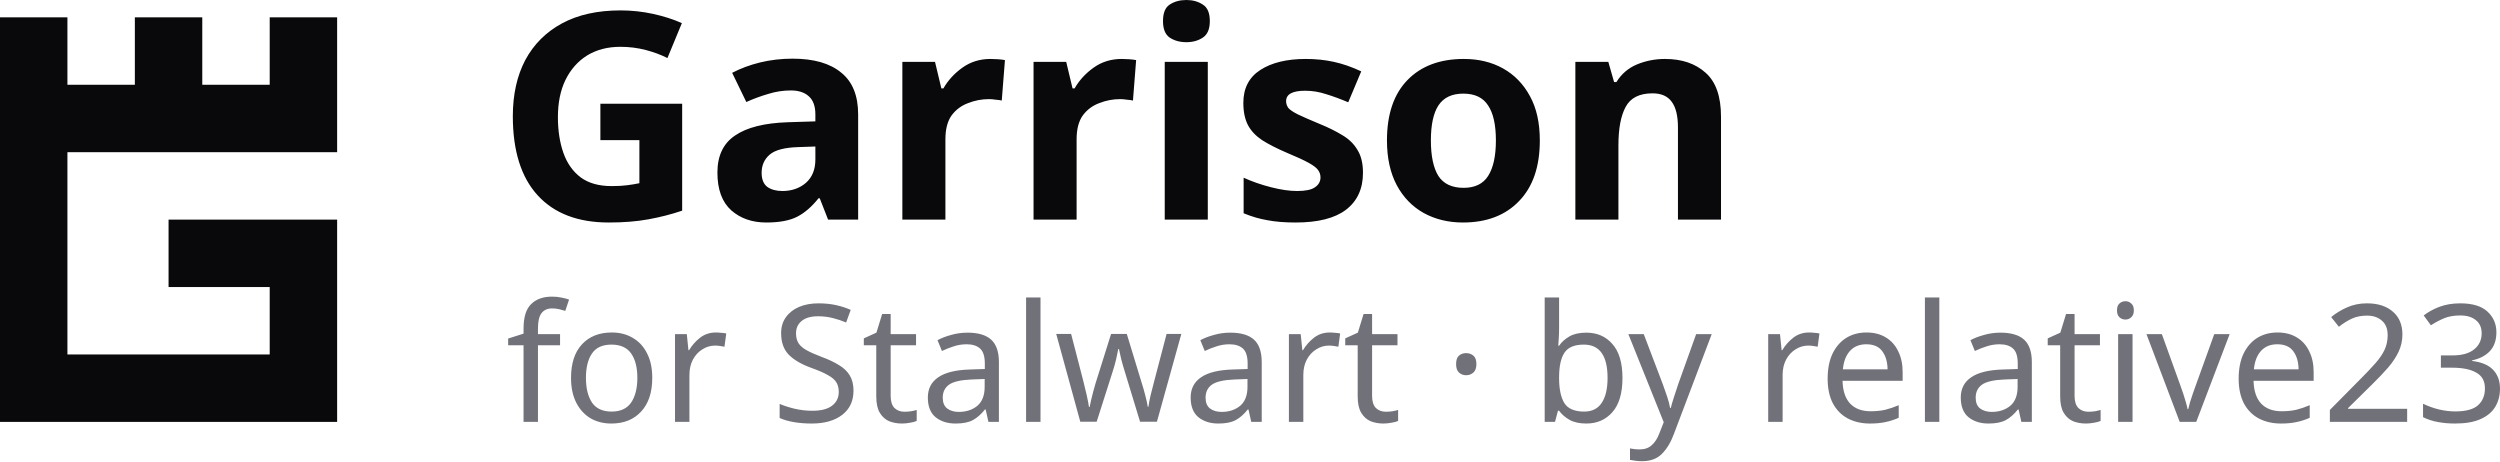
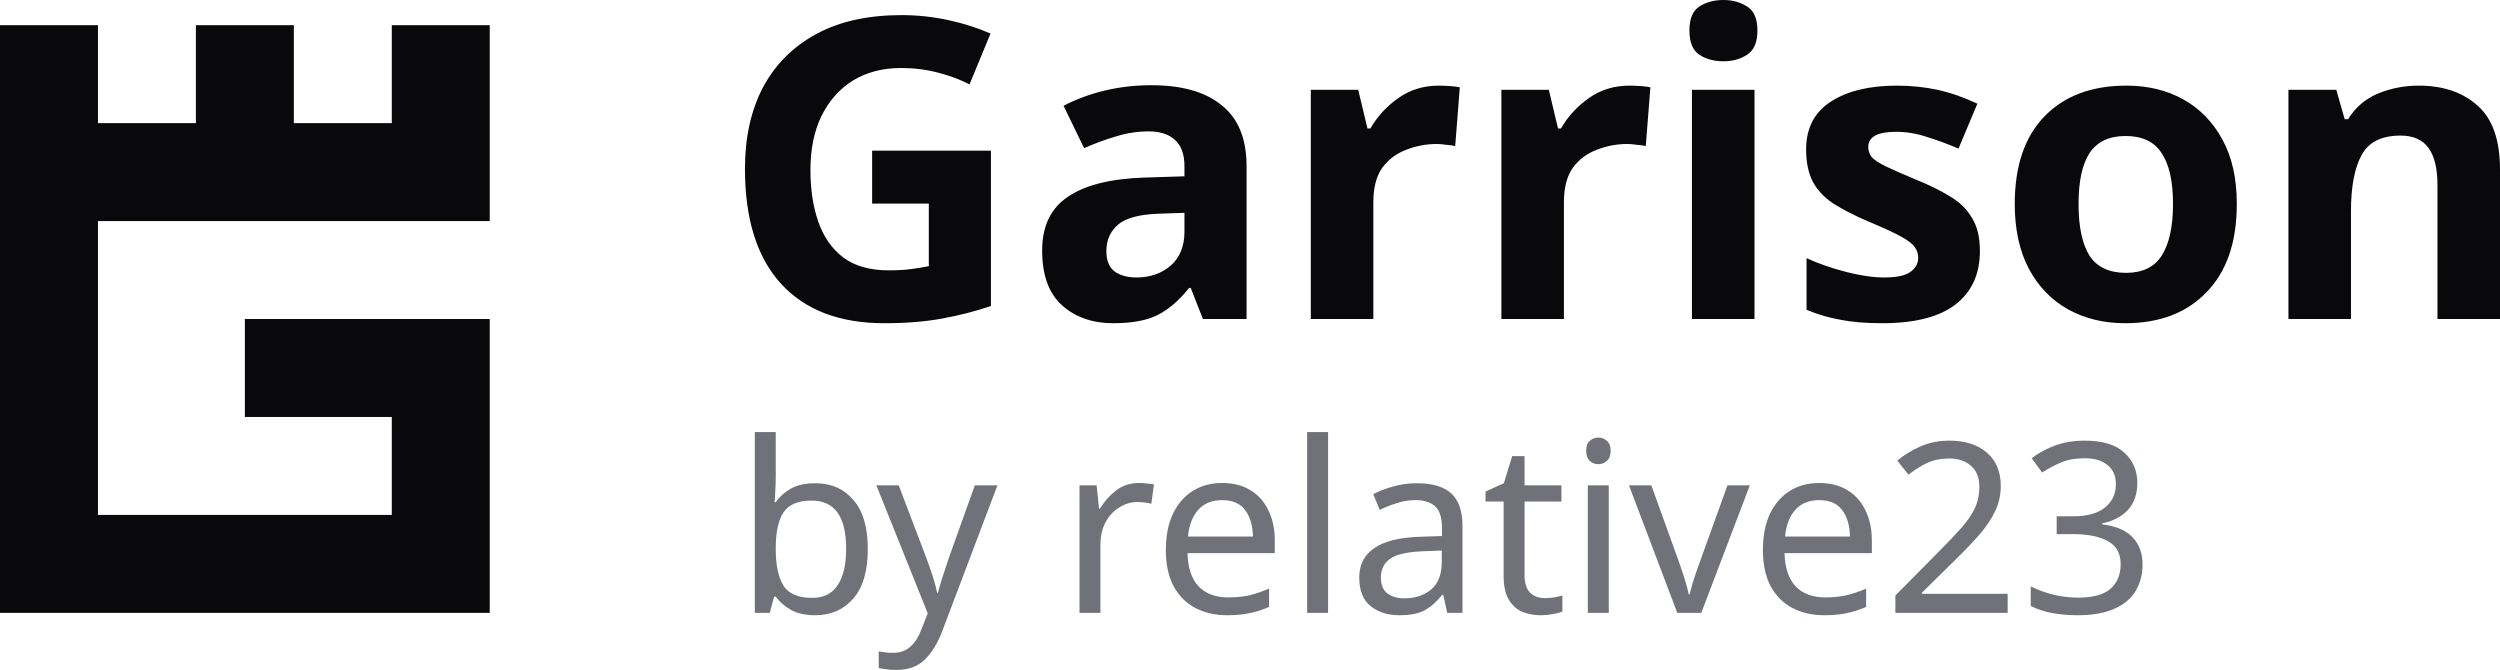
- <svg xmlns="http://www.w3.org/2000/svg" width="259.543" height="47.88" viewBox="0 0 259.543 47.88" version="1.1" id="svg2">
+ <svg xmlns="http://www.w3.org/2000/svg" width="178.67" height="47.88" viewBox="0 0 178.67 47.88" version="1.1" id="svg2">
  <defs id="defs2" />
  <path fill="#09090b" d="m 0,1.8 h 7 v 7 h 7 v -7 h 7 v 7 h 7 v -7 h 7 v 14 H 7 v 21 h 21 v -7 H 17.5 v -7 H 35 v 21 H 0 Z" id="path1" style="stroke-width:1.75" />
  <path d="m 62.33,10.77 h 8.49 v 11.1 q -1.68,0.57 -3.51,0.9 -1.8,0.33 -4.11,0.33 -4.8,0 -7.38,-2.82 -2.58,-2.82 -2.58,-8.22 0,-3.36 1.29,-5.82 1.32,-2.46 3.81,-3.81 2.49,-1.35 6.09,-1.35 1.71,0 3.36,0.36 1.65,0.36 3,0.96 l -1.5,3.63 Q 68.3,5.52 67.04,5.19 65.78,4.86 64.4,4.86 q -1.98,0 -3.45,0.9 -1.44,0.9 -2.25,2.55 -0.78,1.62 -0.78,3.84 0,2.1 0.57,3.72 0.57,1.62 1.8,2.55 1.23,0.9 3.21,0.9 0.96,0 1.62,-0.09 0.69,-0.09 1.26,-0.21 V 14.55 H 62.33 Z M 82.28,6.09 q 3.3,0 5.04,1.44 1.77,1.41 1.77,4.35 V 22.8 h -3.12 l -0.87,-2.22 h -0.12 q -1.05,1.32 -2.22,1.92 -1.17,0.6 -3.21,0.6 -2.19,0 -3.63,-1.26 -1.44,-1.29 -1.44,-3.93 0,-2.61 1.83,-3.84 1.83,-1.26 5.49,-1.38 l 2.85,-0.09 v -0.72 q 0,-1.29 -0.69,-1.89 -0.66,-0.6 -1.86,-0.6 -1.2,0 -2.34,0.36 -1.14,0.33 -2.28,0.84 l -1.47,-3.03 q 1.32,-0.69 2.91,-1.08 1.62,-0.39 3.36,-0.39 z m 0.63,9.18 q -2.16,0.06 -3,0.78 -0.84,0.72 -0.84,1.89 0,1.02 0.6,1.47 0.6,0.42 1.56,0.42 1.44,0 2.43,-0.84 0.99,-0.87 0.99,-2.43 V 15.21 Z M 102.83,6.12 q 0.33,0 0.78,0.03 0.45,0.03 0.72,0.09 l -0.33,4.2 q -0.21,-0.06 -0.63,-0.09 -0.39,-0.06 -0.69,-0.06 -1.14,0 -2.19,0.42 -1.05,0.39 -1.71,1.29 -0.63,0.9 -0.63,2.46 v 8.34 h -4.47 V 6.42 h 3.39 l 0.66,2.76 h 0.21 q 0.72,-1.26 1.98,-2.16 1.26,-0.9 2.91,-0.9 z m 13.62,0 q 0.33,0 0.78,0.03 0.45,0.03 0.72,0.09 l -0.33,4.2 q -0.21,-0.06 -0.63,-0.09 -0.39,-0.06 -0.69,-0.06 -1.14,0 -2.19,0.42 -1.05,0.39 -1.71,1.29 -0.63,0.9 -0.63,2.46 v 8.34 h -4.47 V 6.42 h 3.39 l 0.66,2.76 h 0.21 q 0.72,-1.26 1.98,-2.16 1.26,-0.9 2.91,-0.9 z M 123.17,0 q 0.99,0 1.71,0.48 0.72,0.45 0.72,1.71 0,1.23 -0.72,1.71 -0.72,0.48 -1.71,0.48 -1.02,0 -1.74,-0.48 -0.69,-0.48 -0.69,-1.71 0,-1.26 0.69,-1.71 0.72,-0.48 1.74,-0.48 z m 2.22,6.42 V 22.8 h -4.47 V 6.42 Z m 16.11,11.52 q 0,2.49 -1.77,3.84 -1.74,1.32 -5.22,1.32 -1.71,0 -2.94,-0.24 -1.23,-0.21 -2.46,-0.72 v -3.69 q 1.32,0.6 2.85,0.99 1.53,0.39 2.7,0.39 1.32,0 1.86,-0.39 0.57,-0.39 0.57,-1.02 0,-0.42 -0.24,-0.75 -0.21,-0.33 -0.96,-0.75 -0.75,-0.42 -2.34,-1.08 -1.53,-0.66 -2.52,-1.29 -0.99,-0.66 -1.47,-1.56 -0.48,-0.93 -0.48,-2.31 0,-2.28 1.77,-3.42 1.77,-1.14 4.71,-1.14 1.53,0 2.91,0.3 1.38,0.3 2.85,0.99 l -1.35,3.21 q -1.2,-0.51 -2.28,-0.84 -1.08,-0.36 -2.19,-0.36 -1.98,0 -1.98,1.08 0,0.39 0.24,0.72 0.27,0.3 0.99,0.66 0.75,0.36 2.19,0.96 1.41,0.57 2.43,1.2 1.02,0.6 1.56,1.53 0.57,0.9 0.57,2.37 z m 18.36,-3.36 q 0,4.08 -2.16,6.3 -2.13,2.22 -5.82,2.22 -2.28,0 -4.08,-0.99 -1.77,-0.99 -2.79,-2.88 -1.02,-1.92 -1.02,-4.65 0,-4.08 2.13,-6.27 2.13,-2.19 5.85,-2.19 2.31,0 4.08,0.99 1.77,0.99 2.79,2.88 1.02,1.86 1.02,4.59 z m -11.31,0 q 0,2.43 0.78,3.69 0.81,1.23 2.61,1.23 1.77,0 2.55,-1.23 0.81,-1.26 0.81,-3.69 0,-2.43 -0.81,-3.63 -0.78,-1.23 -2.58,-1.23 -1.77,0 -2.58,1.23 -0.78,1.2 -0.78,3.63 z m 24.3,-8.46 q 2.64,0 4.23,1.44 1.59,1.41 1.59,4.56 V 22.8 h -4.47 v -9.57 q 0,-1.77 -0.63,-2.64 -0.63,-0.9 -2.01,-0.9 -2.04,0 -2.79,1.41 -0.75,1.38 -0.75,3.99 v 7.71 h -4.47 V 6.42 h 3.42 l 0.6,2.1 h 0.24 q 0.78,-1.26 2.13,-1.83 1.38,-0.57 2.91,-0.57 z" id="text1" style="font-weight:700;font-size:30px;font-family:'Noto Sans';fill:#09090b" aria-label="Garrison" />
-   <path d="M 58.144,35.844 H 55.849 V 43.8 h -1.496 v -7.956 h -1.598 v -0.697 l 1.598,-0.51 V 34.11 q 0,-1.768 0.782,-2.533 0.782,-0.782 2.176,-0.782 0.544,0 0.986,0.102 0.459,0.085 0.782,0.204 l -0.391,1.173 q -0.272,-0.085 -0.629,-0.17 -0.357,-0.085 -0.731,-0.085 -0.748,0 -1.122,0.51 -0.357,0.493 -0.357,1.564 v 0.595 h 2.295 z m 9.571,3.383 q 0,2.261 -1.156,3.502 -1.139,1.241 -3.094,1.241 -1.207,0 -2.159,-0.544 -0.935,-0.561 -1.479,-1.615 -0.544,-1.071 -0.544,-2.584 0,-2.261 1.139,-3.485 1.139,-1.224 3.094,-1.224 1.241,0 2.176,0.561 0.952,0.544 1.479,1.598 0.544,1.037 0.544,2.55 z m -6.885,0 q 0,1.615 0.629,2.567 0.646,0.935 2.04,0.935 1.377,0 2.023,-0.935 0.646,-0.952 0.646,-2.567 0,-1.615 -0.646,-2.533 -0.646,-0.918 -2.04,-0.918 -1.394,0 -2.023,0.918 -0.629,0.918 -0.629,2.533 z M 74.328,34.518 q 0.255,0 0.544,0.034 0.306,0.017 0.527,0.068 l -0.187,1.377 q -0.221,-0.051 -0.493,-0.085 -0.255,-0.034 -0.493,-0.034 -0.697,0 -1.309,0.391 -0.612,0.374 -0.986,1.071 -0.357,0.68 -0.357,1.598 V 43.8 h -1.496 v -9.112 h 1.224 l 0.17,1.666 h 0.068 q 0.442,-0.748 1.139,-1.292 0.697,-0.544 1.649,-0.544 z m 14.28,6.035 q 0,1.615 -1.173,2.516 -1.173,0.901 -3.162,0.901 -1.02,0 -1.887,-0.153 -0.867,-0.153 -1.445,-0.425 V 41.93 q 0.612,0.272 1.513,0.493 0.918,0.221 1.887,0.221 1.36,0 2.04,-0.527 0.697,-0.527 0.697,-1.428 0,-0.595 -0.255,-1.003 -0.255,-0.408 -0.884,-0.748 -0.612,-0.357 -1.717,-0.748 -1.547,-0.561 -2.346,-1.377 -0.782,-0.816 -0.782,-2.227 0,-0.969 0.493,-1.649 0.493,-0.697 1.36,-1.071 0.884,-0.374 2.023,-0.374 1.003,0 1.836,0.187 0.833,0.187 1.513,0.493 l -0.476,1.309 q -0.629,-0.272 -1.377,-0.459 -0.731,-0.187 -1.53,-0.187 -1.139,0 -1.717,0.493 -0.578,0.476 -0.578,1.275 0,0.612 0.255,1.02 0.255,0.408 0.833,0.731 0.578,0.323 1.564,0.697 1.071,0.391 1.802,0.85 0.748,0.442 1.122,1.071 0.391,0.629 0.391,1.581 z m 5.287,2.193 q 0.34,0 0.697,-0.051 0.357,-0.068 0.578,-0.136 v 1.139 q -0.238,0.119 -0.68,0.187 -0.442,0.085 -0.85,0.085 -0.714,0 -1.326,-0.238 -0.595,-0.255 -0.969,-0.867 -0.374,-0.612 -0.374,-1.717 v -5.304 h -1.292 V 35.13 l 1.309,-0.595 0.595,-1.938 h 0.884 v 2.091 h 2.635 v 1.156 h -2.635 v 5.27 q 0,0.833 0.391,1.241 0.408,0.391 1.037,0.391 z m 6.545,-8.211 q 1.666,0 2.465,0.731 0.799,0.731 0.799,2.329 V 43.8 h -1.088 l -0.289,-1.292 h -0.068 q -0.595,0.748 -1.258,1.105 -0.646,0.357 -1.802,0.357 -1.241,0 -2.057,-0.646 -0.816,-0.663 -0.816,-2.057 0,-1.36 1.071,-2.091 1.071,-0.748 3.298,-0.816 l 1.547,-0.051 v -0.544 q 0,-1.139 -0.493,-1.581 -0.493,-0.442 -1.394,-0.442 -0.714,0 -1.36,0.221 -0.646,0.204 -1.207,0.476 l -0.459,-1.122 q 0.595,-0.323 1.411,-0.544 0.816,-0.238 1.7,-0.238 z m 0.442,4.862 q -1.7,0.068 -2.363,0.544 -0.646,0.476 -0.646,1.343 0,0.765 0.459,1.122 0.476,0.357 1.207,0.357 1.156,0 1.921,-0.629 0.765,-0.646 0.765,-1.972 v -0.816 z m 7.14,4.403 h -1.496 V 30.88 h 1.496 z m 8.772,-5.151 q -0.221,-0.697 -0.391,-1.36 -0.153,-0.68 -0.238,-1.054 h -0.068 q -0.068,0.374 -0.221,1.054 -0.153,0.663 -0.391,1.377 l -1.632,5.117 h -1.7 l -2.499,-9.112 h 1.547 l 1.258,4.862 q 0.187,0.731 0.357,1.479 0.17,0.748 0.238,1.241 h 0.068 q 0.068,-0.289 0.153,-0.714 0.102,-0.425 0.221,-0.884 0.119,-0.476 0.238,-0.85 l 1.615,-5.134 h 1.632 l 1.564,5.134 q 0.187,0.578 0.357,1.258 0.187,0.68 0.255,1.173 h 0.068 q 0.051,-0.425 0.221,-1.173 0.187,-0.748 0.391,-1.53 l 1.275,-4.862 h 1.53 l -2.533,9.112 h -1.751 z m 10.931,-4.114 q 1.666,0 2.465,0.731 0.799,0.731 0.799,2.329 V 43.8 h -1.088 l -0.289,-1.292 h -0.068 q -0.595,0.748 -1.258,1.105 -0.646,0.357 -1.802,0.357 -1.241,0 -2.057,-0.646 -0.816,-0.663 -0.816,-2.057 0,-1.36 1.071,-2.091 1.071,-0.748 3.298,-0.816 l 1.547,-0.051 v -0.544 q 0,-1.139 -0.493,-1.581 -0.493,-0.442 -1.394,-0.442 -0.714,0 -1.36,0.221 -0.646,0.204 -1.207,0.476 l -0.459,-1.122 q 0.595,-0.323 1.411,-0.544 0.816,-0.238 1.7,-0.238 z m 0.442,4.862 q -1.7,0.068 -2.363,0.544 -0.646,0.476 -0.646,1.343 0,0.765 0.459,1.122 0.476,0.357 1.207,0.357 1.156,0 1.921,-0.629 0.765,-0.646 0.765,-1.972 v -0.816 z m 9.894,-4.879 q 0.255,0 0.544,0.034 0.306,0.017 0.527,0.068 l -0.187,1.377 q -0.221,-0.051 -0.493,-0.085 -0.255,-0.034 -0.493,-0.034 -0.697,0 -1.309,0.391 -0.612,0.374 -0.986,1.071 -0.357,0.68 -0.357,1.598 V 43.8 h -1.496 v -9.112 h 1.224 l 0.17,1.666 h 0.068 q 0.442,-0.748 1.139,-1.292 0.697,-0.544 1.649,-0.544 z m 5.814,8.228 q 0.34,0 0.697,-0.051 0.357,-0.068 0.578,-0.136 v 1.139 q -0.238,0.119 -0.68,0.187 -0.442,0.085 -0.85,0.085 -0.714,0 -1.326,-0.238 -0.595,-0.255 -0.969,-0.867 -0.374,-0.612 -0.374,-1.717 v -5.304 h -1.292 V 35.13 l 1.309,-0.595 0.595,-1.938 h 0.884 v 2.091 h 2.635 v 1.156 h -2.635 v 5.27 q 0,0.833 0.391,1.241 0.408,0.391 1.037,0.391 z m 7.293,-4.947 q 0,-0.629 0.306,-0.884 0.306,-0.255 0.731,-0.255 0.442,0 0.748,0.255 0.323,0.255 0.323,0.884 0,0.612 -0.323,0.884 -0.306,0.272 -0.748,0.272 -0.425,0 -0.731,-0.272 -0.306,-0.272 -0.306,-0.884 z m 10.693,-3.774 q 0,0.578 -0.034,1.088 -0.017,0.493 -0.051,0.782 h 0.085 q 0.391,-0.578 1.071,-0.969 0.68,-0.391 1.751,-0.391 1.7,0 2.72,1.19 1.037,1.173 1.037,3.519 0,2.346 -1.037,3.536 -1.037,1.19 -2.72,1.19 -1.071,0 -1.751,-0.391 -0.68,-0.391 -1.071,-0.935 h -0.119 l -0.306,1.156 h -1.071 V 30.88 h 1.496 z m 2.567,1.751 q -1.445,0 -2.006,0.833 -0.561,0.833 -0.561,2.584 v 0.068 q 0,1.683 0.544,2.584 0.561,0.884 2.057,0.884 1.224,0 1.819,-0.901 0.612,-0.901 0.612,-2.601 0,-3.451 -2.465,-3.451 z m 4.624,-1.088 h 1.598 l 1.972,5.185 q 0.255,0.68 0.459,1.309 0.204,0.612 0.306,1.173 h 0.068 q 0.102,-0.425 0.323,-1.105 0.221,-0.697 0.459,-1.394 l 1.853,-5.168 h 1.615 l -3.927,10.37 q -0.476,1.292 -1.241,2.057 -0.748,0.765 -2.074,0.765 -0.408,0 -0.714,-0.051 -0.306,-0.034 -0.527,-0.085 v -1.19 q 0.187,0.034 0.442,0.068 0.272,0.034 0.561,0.034 0.782,0 1.258,-0.442 0.493,-0.442 0.765,-1.173 l 0.476,-1.207 z M 187.82,34.518 q 0.255,0 0.544,0.034 0.306,0.017 0.527,0.068 l -0.187,1.377 q -0.221,-0.051 -0.493,-0.085 -0.255,-0.034 -0.493,-0.034 -0.697,0 -1.309,0.391 -0.612,0.374 -0.986,1.071 -0.357,0.68 -0.357,1.598 V 43.8 h -1.496 v -9.112 h 1.224 l 0.17,1.666 h 0.068 q 0.442,-0.748 1.139,-1.292 0.697,-0.544 1.649,-0.544 z m 5.95,0 q 1.173,0 2.006,0.51 0.85,0.51 1.292,1.445 0.459,0.918 0.459,2.159 v 0.901 h -6.239 q 0.034,1.547 0.782,2.363 0.765,0.799 2.125,0.799 0.867,0 1.53,-0.153 0.68,-0.17 1.394,-0.476 v 1.309 q -0.697,0.306 -1.377,0.442 -0.68,0.153 -1.615,0.153 -1.292,0 -2.295,-0.527 -0.986,-0.527 -1.547,-1.564 -0.544,-1.054 -0.544,-2.567 0,-1.496 0.493,-2.567 0.51,-1.071 1.411,-1.649 0.918,-0.578 2.125,-0.578 z m -0.017,1.224 q -1.071,0 -1.7,0.697 -0.612,0.68 -0.731,1.904 h 4.641 q -0.017,-1.156 -0.544,-1.87 -0.527,-0.731 -1.666,-0.731 z m 7.582,8.058 h -1.496 V 30.88 h 1.496 z m 6.341,-9.265 q 1.666,0 2.465,0.731 0.799,0.731 0.799,2.329 V 43.8 h -1.088 l -0.289,-1.292 h -0.068 q -0.595,0.748 -1.258,1.105 -0.646,0.357 -1.802,0.357 -1.241,0 -2.057,-0.646 -0.816,-0.663 -0.816,-2.057 0,-1.36 1.071,-2.091 1.071,-0.748 3.298,-0.816 l 1.547,-0.051 v -0.544 q 0,-1.139 -0.493,-1.581 -0.493,-0.442 -1.394,-0.442 -0.714,0 -1.36,0.221 -0.646,0.204 -1.207,0.476 l -0.459,-1.122 q 0.595,-0.323 1.411,-0.544 0.816,-0.238 1.7,-0.238 z m 0.442,4.862 q -1.7,0.068 -2.363,0.544 -0.646,0.476 -0.646,1.343 0,0.765 0.459,1.122 0.476,0.357 1.207,0.357 1.156,0 1.921,-0.629 0.765,-0.646 0.765,-1.972 v -0.816 z m 8.687,3.349 q 0.34,0 0.697,-0.051 0.357,-0.068 0.578,-0.136 v 1.139 q -0.238,0.119 -0.68,0.187 -0.442,0.085 -0.85,0.085 -0.714,0 -1.326,-0.238 -0.595,-0.255 -0.969,-0.867 -0.374,-0.612 -0.374,-1.717 v -5.304 h -1.292 V 35.13 l 1.309,-0.595 0.595,-1.938 h 0.884 v 2.091 h 2.635 v 1.156 h -2.635 v 5.27 q 0,0.833 0.391,1.241 0.408,0.391 1.037,0.391 z m 3.859,-11.475 q 0.34,0 0.595,0.238 0.272,0.221 0.272,0.714 0,0.476 -0.272,0.714 -0.255,0.238 -0.595,0.238 -0.374,0 -0.629,-0.238 -0.255,-0.238 -0.255,-0.714 0,-0.493 0.255,-0.714 0.255,-0.238 0.629,-0.238 z m 0.731,3.417 V 43.8 h -1.496 v -9.112 z m 4.896,9.112 -3.451,-9.112 h 1.598 l 1.938,5.372 q 0.136,0.374 0.289,0.833 0.153,0.459 0.272,0.884 0.119,0.408 0.17,0.697 h 0.068 q 0.068,-0.289 0.187,-0.714 0.136,-0.425 0.289,-0.884 0.17,-0.459 0.289,-0.816 l 1.938,-5.372 h 1.598 l -3.468,9.112 z m 10.149,-9.282 q 1.173,0 2.006,0.51 0.85,0.51 1.292,1.445 0.459,0.918 0.459,2.159 v 0.901 h -6.239 q 0.034,1.547 0.782,2.363 0.765,0.799 2.125,0.799 0.867,0 1.53,-0.153 0.68,-0.17 1.394,-0.476 v 1.309 q -0.697,0.306 -1.377,0.442 -0.68,0.153 -1.615,0.153 -1.292,0 -2.295,-0.527 -0.986,-0.527 -1.547,-1.564 -0.544,-1.054 -0.544,-2.567 0,-1.496 0.493,-2.567 0.51,-1.071 1.411,-1.649 0.918,-0.578 2.125,-0.578 z m -0.017,1.224 q -1.071,0 -1.7,0.697 -0.612,0.68 -0.731,1.904 h 4.641 q -0.017,-1.156 -0.544,-1.87 -0.527,-0.731 -1.666,-0.731 z m 13.481,8.058 h -8.024 v -1.241 l 3.179,-3.213 q 0.918,-0.918 1.547,-1.632 0.629,-0.714 0.952,-1.394 0.323,-0.697 0.323,-1.513 0,-1.003 -0.595,-1.513 -0.595,-0.527 -1.547,-0.527 -0.884,0 -1.564,0.306 -0.663,0.306 -1.36,0.85 l -0.799,-1.003 q 0.714,-0.595 1.632,-1.003 0.935,-0.425 2.091,-0.425 1.7,0 2.686,0.867 0.986,0.85 0.986,2.363 0,0.952 -0.391,1.785 -0.391,0.833 -1.088,1.649 -0.697,0.799 -1.632,1.717 l -2.533,2.499 v 0.068 h 6.137 z m 9.265,-9.299 q 0,1.224 -0.68,1.955 -0.68,0.714 -1.836,0.952 v 0.068 q 1.462,0.17 2.176,0.918 0.714,0.748 0.714,1.955 0,1.054 -0.493,1.887 -0.493,0.816 -1.53,1.275 -1.02,0.459 -2.635,0.459 -0.952,0 -1.768,-0.153 -0.816,-0.136 -1.564,-0.51 v -1.394 q 0.765,0.374 1.649,0.595 0.884,0.204 1.7,0.204 1.632,0 2.346,-0.629 0.731,-0.646 0.731,-1.768 0,-1.139 -0.901,-1.632 -0.884,-0.51 -2.499,-0.51 h -1.173 v -1.275 h 1.19 q 1.496,0 2.261,-0.629 0.782,-0.629 0.782,-1.666 0,-0.884 -0.595,-1.36 -0.595,-0.493 -1.615,-0.493 -0.986,0 -1.683,0.289 -0.697,0.289 -1.377,0.731 l -0.748,-1.02 q 0.646,-0.51 1.598,-0.884 0.969,-0.374 2.193,-0.374 1.904,0 2.822,0.85 0.935,0.85 0.935,2.159 z" id="text2" style="font-size:17px;font-family:'Noto Sans';fill:#71717a" aria-label="for Stalwart · by relative23" />
+   <path d="m 55.441,34.025 q 0,0.578 -0.034,1.088 -0.017,0.493 -0.051,0.782 h 0.085 q 0.391,-0.578 1.071,-0.969 0.68,-0.391 1.751,-0.391 1.7,0 2.72,1.19 1.037,1.173 1.037,3.519 0,2.346 -1.037,3.536 -1.037,1.19 -2.72,1.19 -1.071,0 -1.751,-0.391 -0.68,-0.391 -1.071,-0.935 H 55.322 L 55.016,43.8 H 53.945 V 30.88 h 1.496 z m 2.567,1.751 q -1.445,0 -2.006,0.833 -0.561,0.833 -0.561,2.584 v 0.068 q 0,1.683 0.544,2.584 0.561,0.884 2.057,0.884 1.224,0 1.819,-0.901 0.612,-0.901 0.612,-2.601 0,-3.451 -2.465,-3.451 z m 4.624,-1.088 h 1.598 l 1.972,5.185 q 0.255,0.68 0.459,1.309 0.204,0.612 0.306,1.173 h 0.068 q 0.102,-0.425 0.323,-1.105 0.221,-0.697 0.459,-1.394 l 1.853,-5.168 h 1.615 l -3.927,10.37 q -0.476,1.292 -1.241,2.057 -0.748,0.765 -2.074,0.765 -0.408,0 -0.714,-0.051 -0.306,-0.034 -0.527,-0.085 v -1.19 q 0.187,0.034 0.442,0.068 0.272,0.034 0.561,0.034 0.782,0 1.258,-0.442 0.493,-0.442 0.765,-1.173 l 0.476,-1.207 z m 18.768,-0.17 q 0.255,0 0.544,0.034 0.306,0.017 0.527,0.068 l -0.187,1.377 q -0.221,-0.051 -0.493,-0.085 -0.255,-0.034 -0.493,-0.034 -0.697,0 -1.309,0.391 -0.612,0.374 -0.986,1.071 -0.357,0.68 -0.357,1.598 V 43.8 h -1.496 v -9.112 h 1.224 l 0.17,1.666 h 0.068 q 0.442,-0.748 1.139,-1.292 0.697,-0.544 1.649,-0.544 z m 5.95,0 q 1.173,0 2.006,0.51 0.85,0.51 1.292,1.445 0.459,0.918 0.459,2.159 v 0.901 h -6.239 q 0.034,1.547 0.782,2.363 0.765,0.799 2.125,0.799 0.867,0 1.53,-0.153 0.68,-0.17 1.394,-0.476 v 1.309 q -0.697,0.306 -1.377,0.442 -0.68,0.153 -1.615,0.153 -1.292,0 -2.295,-0.527 -0.986,-0.527 -1.547,-1.564 -0.544,-1.054 -0.544,-2.567 0,-1.496 0.493,-2.567 0.51,-1.071 1.411,-1.649 0.918,-0.578 2.125,-0.578 z m -0.017,1.224 q -1.071,0 -1.7,0.697 -0.612,0.68 -0.731,1.904 h 4.641 q -0.017,-1.156 -0.544,-1.87 -0.527,-0.731 -1.666,-0.731 z m 7.582,8.058 h -1.496 V 30.88 h 1.496 z m 6.341,-9.265 q 1.666,0 2.465,0.731 0.799,0.731 0.799,2.329 V 43.8 h -1.088 l -0.289,-1.292 h -0.068 q -0.595,0.748 -1.258,1.105 -0.646,0.357 -1.802,0.357 -1.241,0 -2.057,-0.646 -0.816,-0.663 -0.816,-2.057 0,-1.36 1.071,-2.091 1.071,-0.748 3.298,-0.816 l 1.547,-0.051 v -0.544 q 0,-1.139 -0.493,-1.581 -0.493,-0.442 -1.394,-0.442 -0.714,0 -1.36,0.221 -0.646,0.204 -1.207,0.476 l -0.459,-1.122 q 0.595,-0.323 1.411,-0.544 0.816,-0.238 1.7,-0.238 z m 0.442,4.862 q -1.7,0.068 -2.363,0.544 -0.646,0.476 -0.646,1.343 0,0.765 0.459,1.122 0.476,0.357 1.207,0.357 1.156,0 1.921,-0.629 0.765,-0.646 0.765,-1.972 v -0.816 z m 8.687,3.349 q 0.34,0 0.697,-0.051 0.357,-0.068 0.578,-0.136 v 1.139 q -0.238,0.119 -0.68,0.187 -0.442,0.085 -0.85,0.085 -0.714,0 -1.326,-0.238 -0.595,-0.255 -0.969,-0.867 -0.374,-0.612 -0.374,-1.717 v -5.304 h -1.292 V 35.13 l 1.309,-0.595 0.595,-1.938 h 0.884 v 2.091 h 2.635 v 1.156 h -2.635 v 5.27 q 0,0.833 0.391,1.241 0.408,0.391 1.037,0.391 z m 3.859,-11.475 q 0.34,0 0.595,0.238 0.272,0.221 0.272,0.714 0,0.476 -0.272,0.714 -0.255,0.238 -0.595,0.238 -0.374,0 -0.629,-0.238 -0.255,-0.238 -0.255,-0.714 0,-0.493 0.255,-0.714 0.255,-0.238 0.629,-0.238 z m 0.731,3.417 V 43.8 h -1.496 v -9.112 z m 4.896,9.112 -3.451,-9.112 h 1.598 l 1.938,5.372 q 0.136,0.374 0.289,0.833 0.153,0.459 0.272,0.884 0.119,0.408 0.17,0.697 h 0.068 q 0.068,-0.289 0.187,-0.714 0.136,-0.425 0.289,-0.884 0.17,-0.459 0.289,-0.816 l 1.938,-5.372 h 1.598 l -3.468,9.112 z m 10.149,-9.282 q 1.173,0 2.006,0.51 0.85,0.51 1.292,1.445 0.459,0.918 0.459,2.159 v 0.901 h -6.239 q 0.034,1.547 0.782,2.363 0.765,0.799 2.125,0.799 0.867,0 1.53,-0.153 0.68,-0.17 1.394,-0.476 v 1.309 q -0.697,0.306 -1.377,0.442 -0.68,0.153 -1.615,0.153 -1.292,0 -2.295,-0.527 -0.986,-0.527 -1.547,-1.564 -0.544,-1.054 -0.544,-2.567 0,-1.496 0.493,-2.567 0.51,-1.071 1.411,-1.649 0.918,-0.578 2.125,-0.578 z m -0.017,1.224 q -1.071,0 -1.7,0.697 -0.612,0.68 -0.731,1.904 h 4.641 q -0.017,-1.156 -0.544,-1.87 -0.527,-0.731 -1.666,-0.731 z m 13.481,8.058 h -8.024 v -1.241 l 3.179,-3.213 q 0.918,-0.918 1.547,-1.632 0.629,-0.714 0.952,-1.394 0.323,-0.697 0.323,-1.513 0,-1.003 -0.595,-1.513 -0.595,-0.527 -1.547,-0.527 -0.884,0 -1.564,0.306 -0.663,0.306 -1.36,0.85 l -0.799,-1.003 q 0.714,-0.595 1.632,-1.003 0.935,-0.425 2.091,-0.425 1.7,0 2.686,0.867 0.986,0.85 0.986,2.363 0,0.952 -0.391,1.785 -0.391,0.833 -1.088,1.649 -0.697,0.799 -1.632,1.717 l -2.533,2.499 v 0.068 h 6.137 z m 9.265,-9.299 q 0,1.224 -0.68,1.955 -0.68,0.714 -1.836,0.952 v 0.068 q 1.462,0.17 2.176,0.918 0.714,0.748 0.714,1.955 0,1.054 -0.493,1.887 -0.493,0.816 -1.53,1.275 -1.02,0.459 -2.635,0.459 -0.952,0 -1.768,-0.153 -0.816,-0.136 -1.564,-0.51 v -1.394 q 0.765,0.374 1.649,0.595 0.884,0.204 1.7,0.204 1.632,0 2.346,-0.629 0.731,-0.646 0.731,-1.768 0,-1.139 -0.901,-1.632 -0.884,-0.51 -2.499,-0.51 h -1.173 v -1.275 h 1.19 q 1.496,0 2.261,-0.629 0.782,-0.629 0.782,-1.666 0,-0.884 -0.595,-1.36 -0.595,-0.493 -1.615,-0.493 -0.986,0 -1.683,0.289 -0.697,0.289 -1.377,0.731 l -0.748,-1.02 q 0.646,-0.51 1.598,-0.884 0.969,-0.374 2.193,-0.374 1.904,0 2.822,0.85 0.935,0.85 0.935,2.159 z" id="text2" style="font-size:17px;font-family:'Noto Sans';fill:#71717a" aria-label="by relative23" />
</svg>
